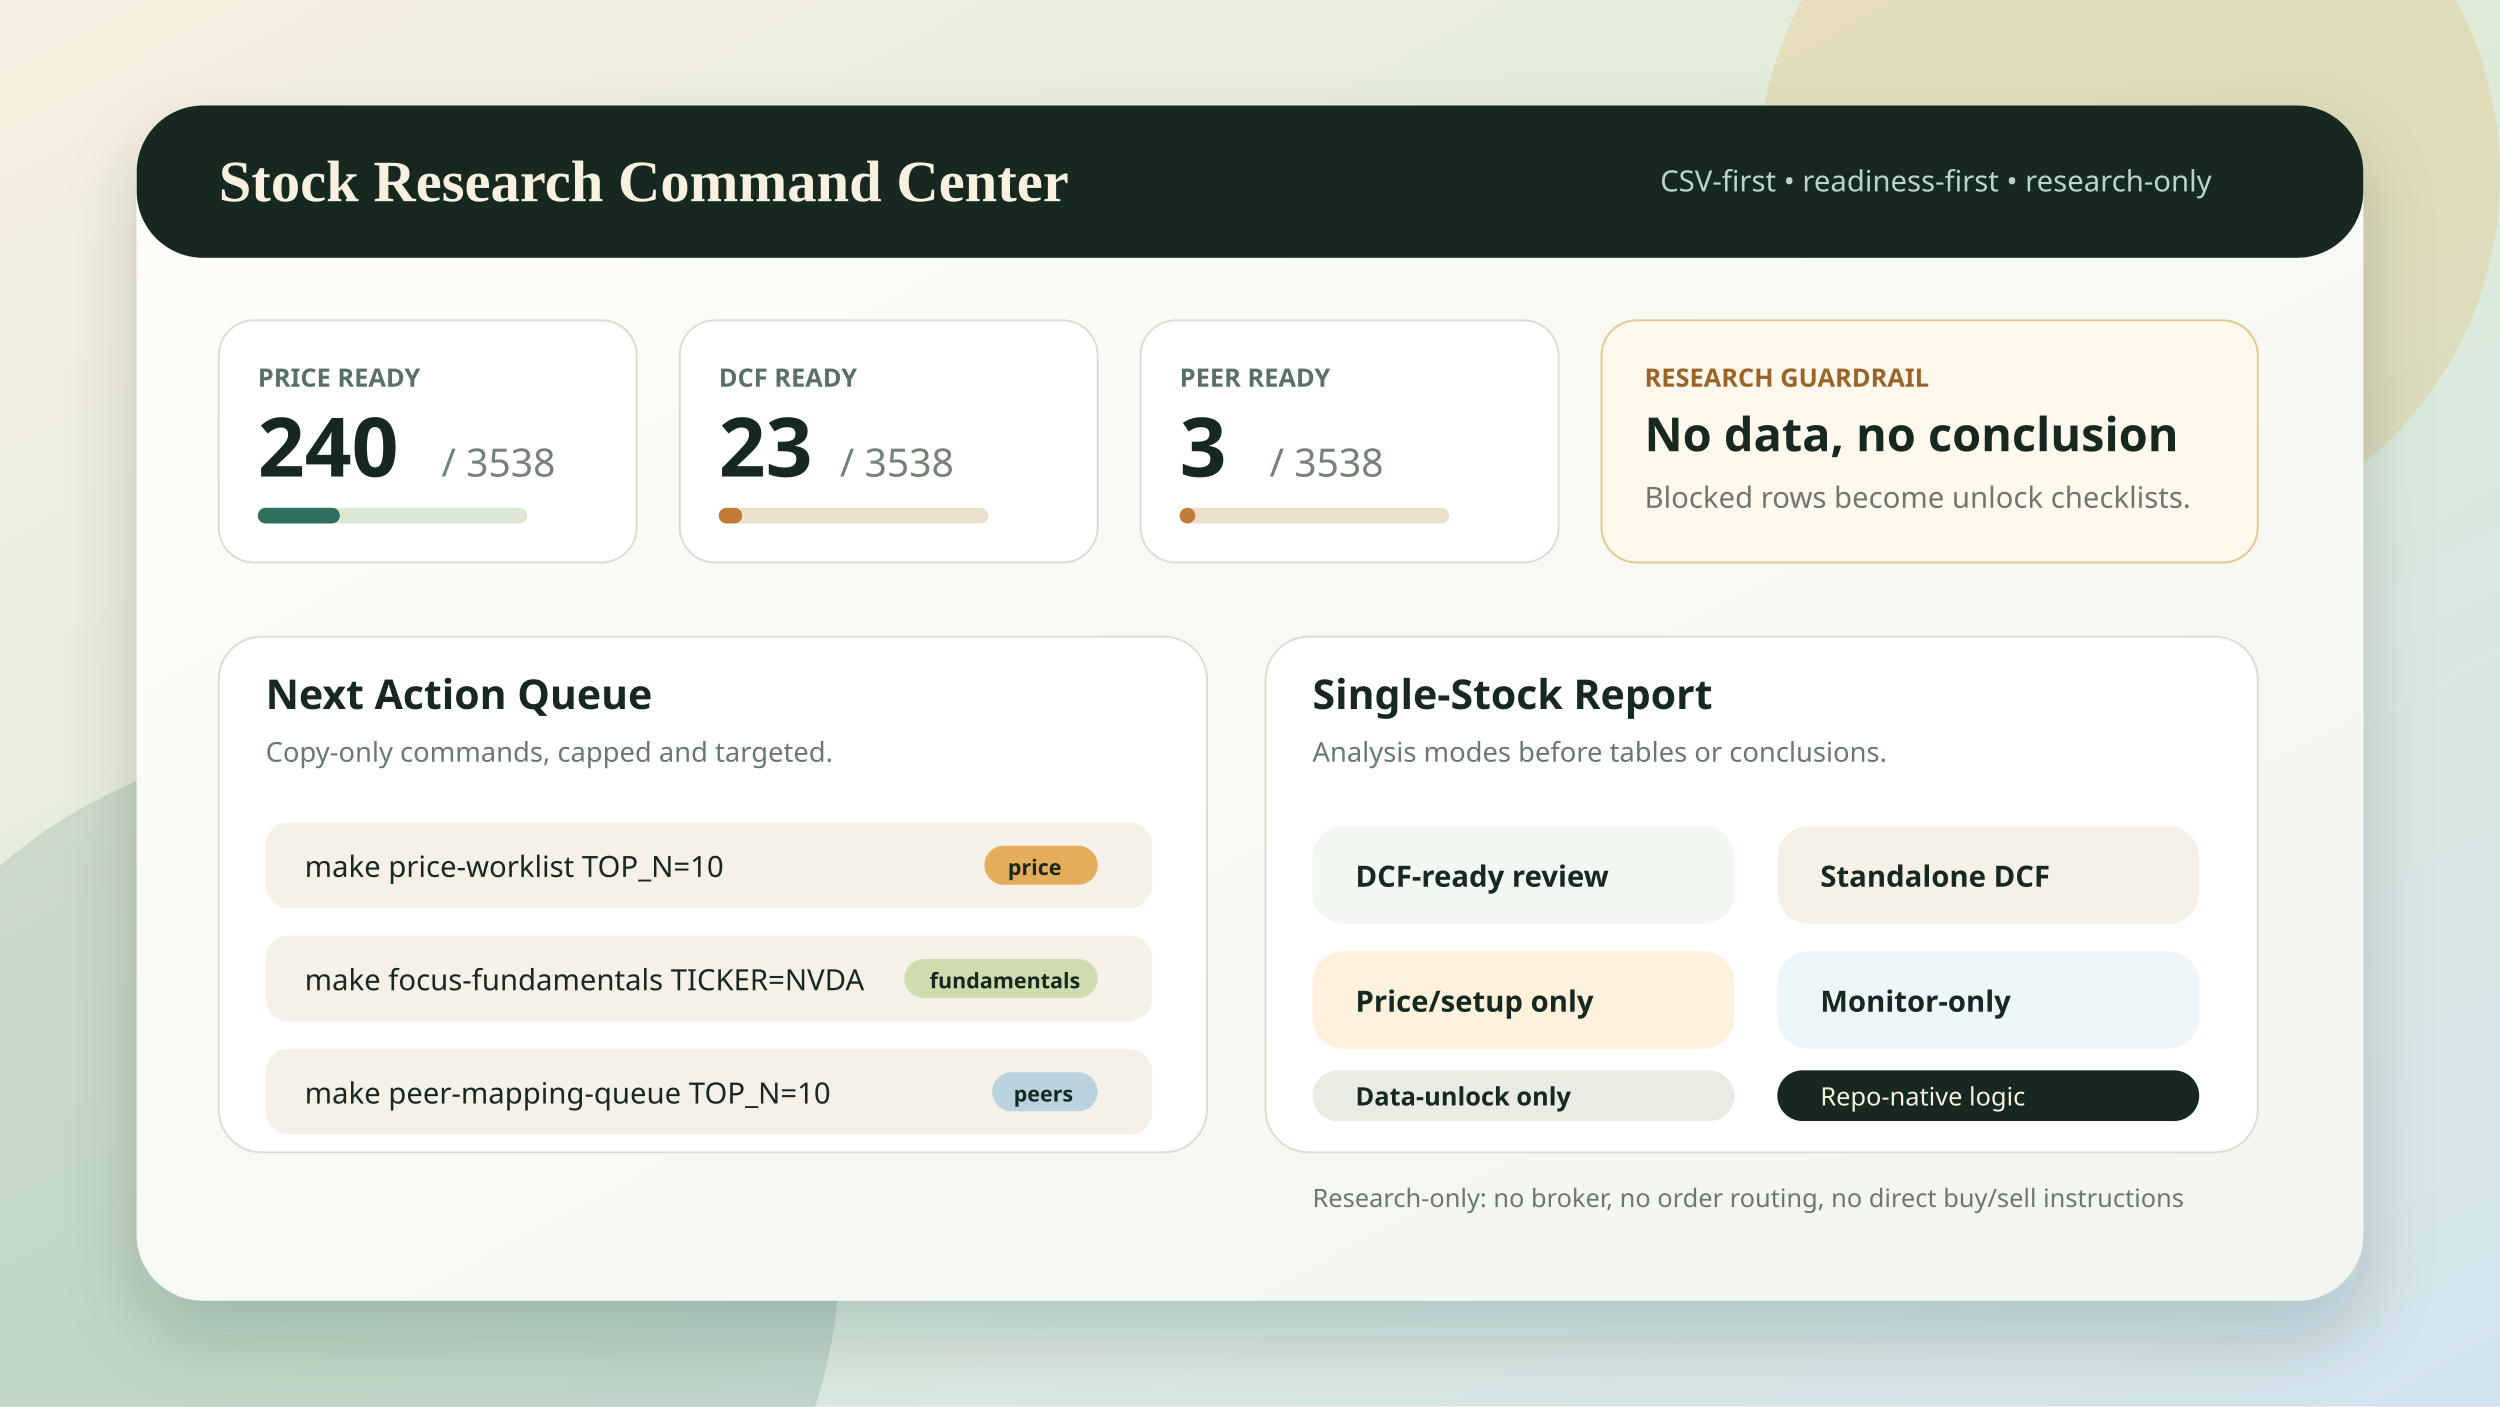
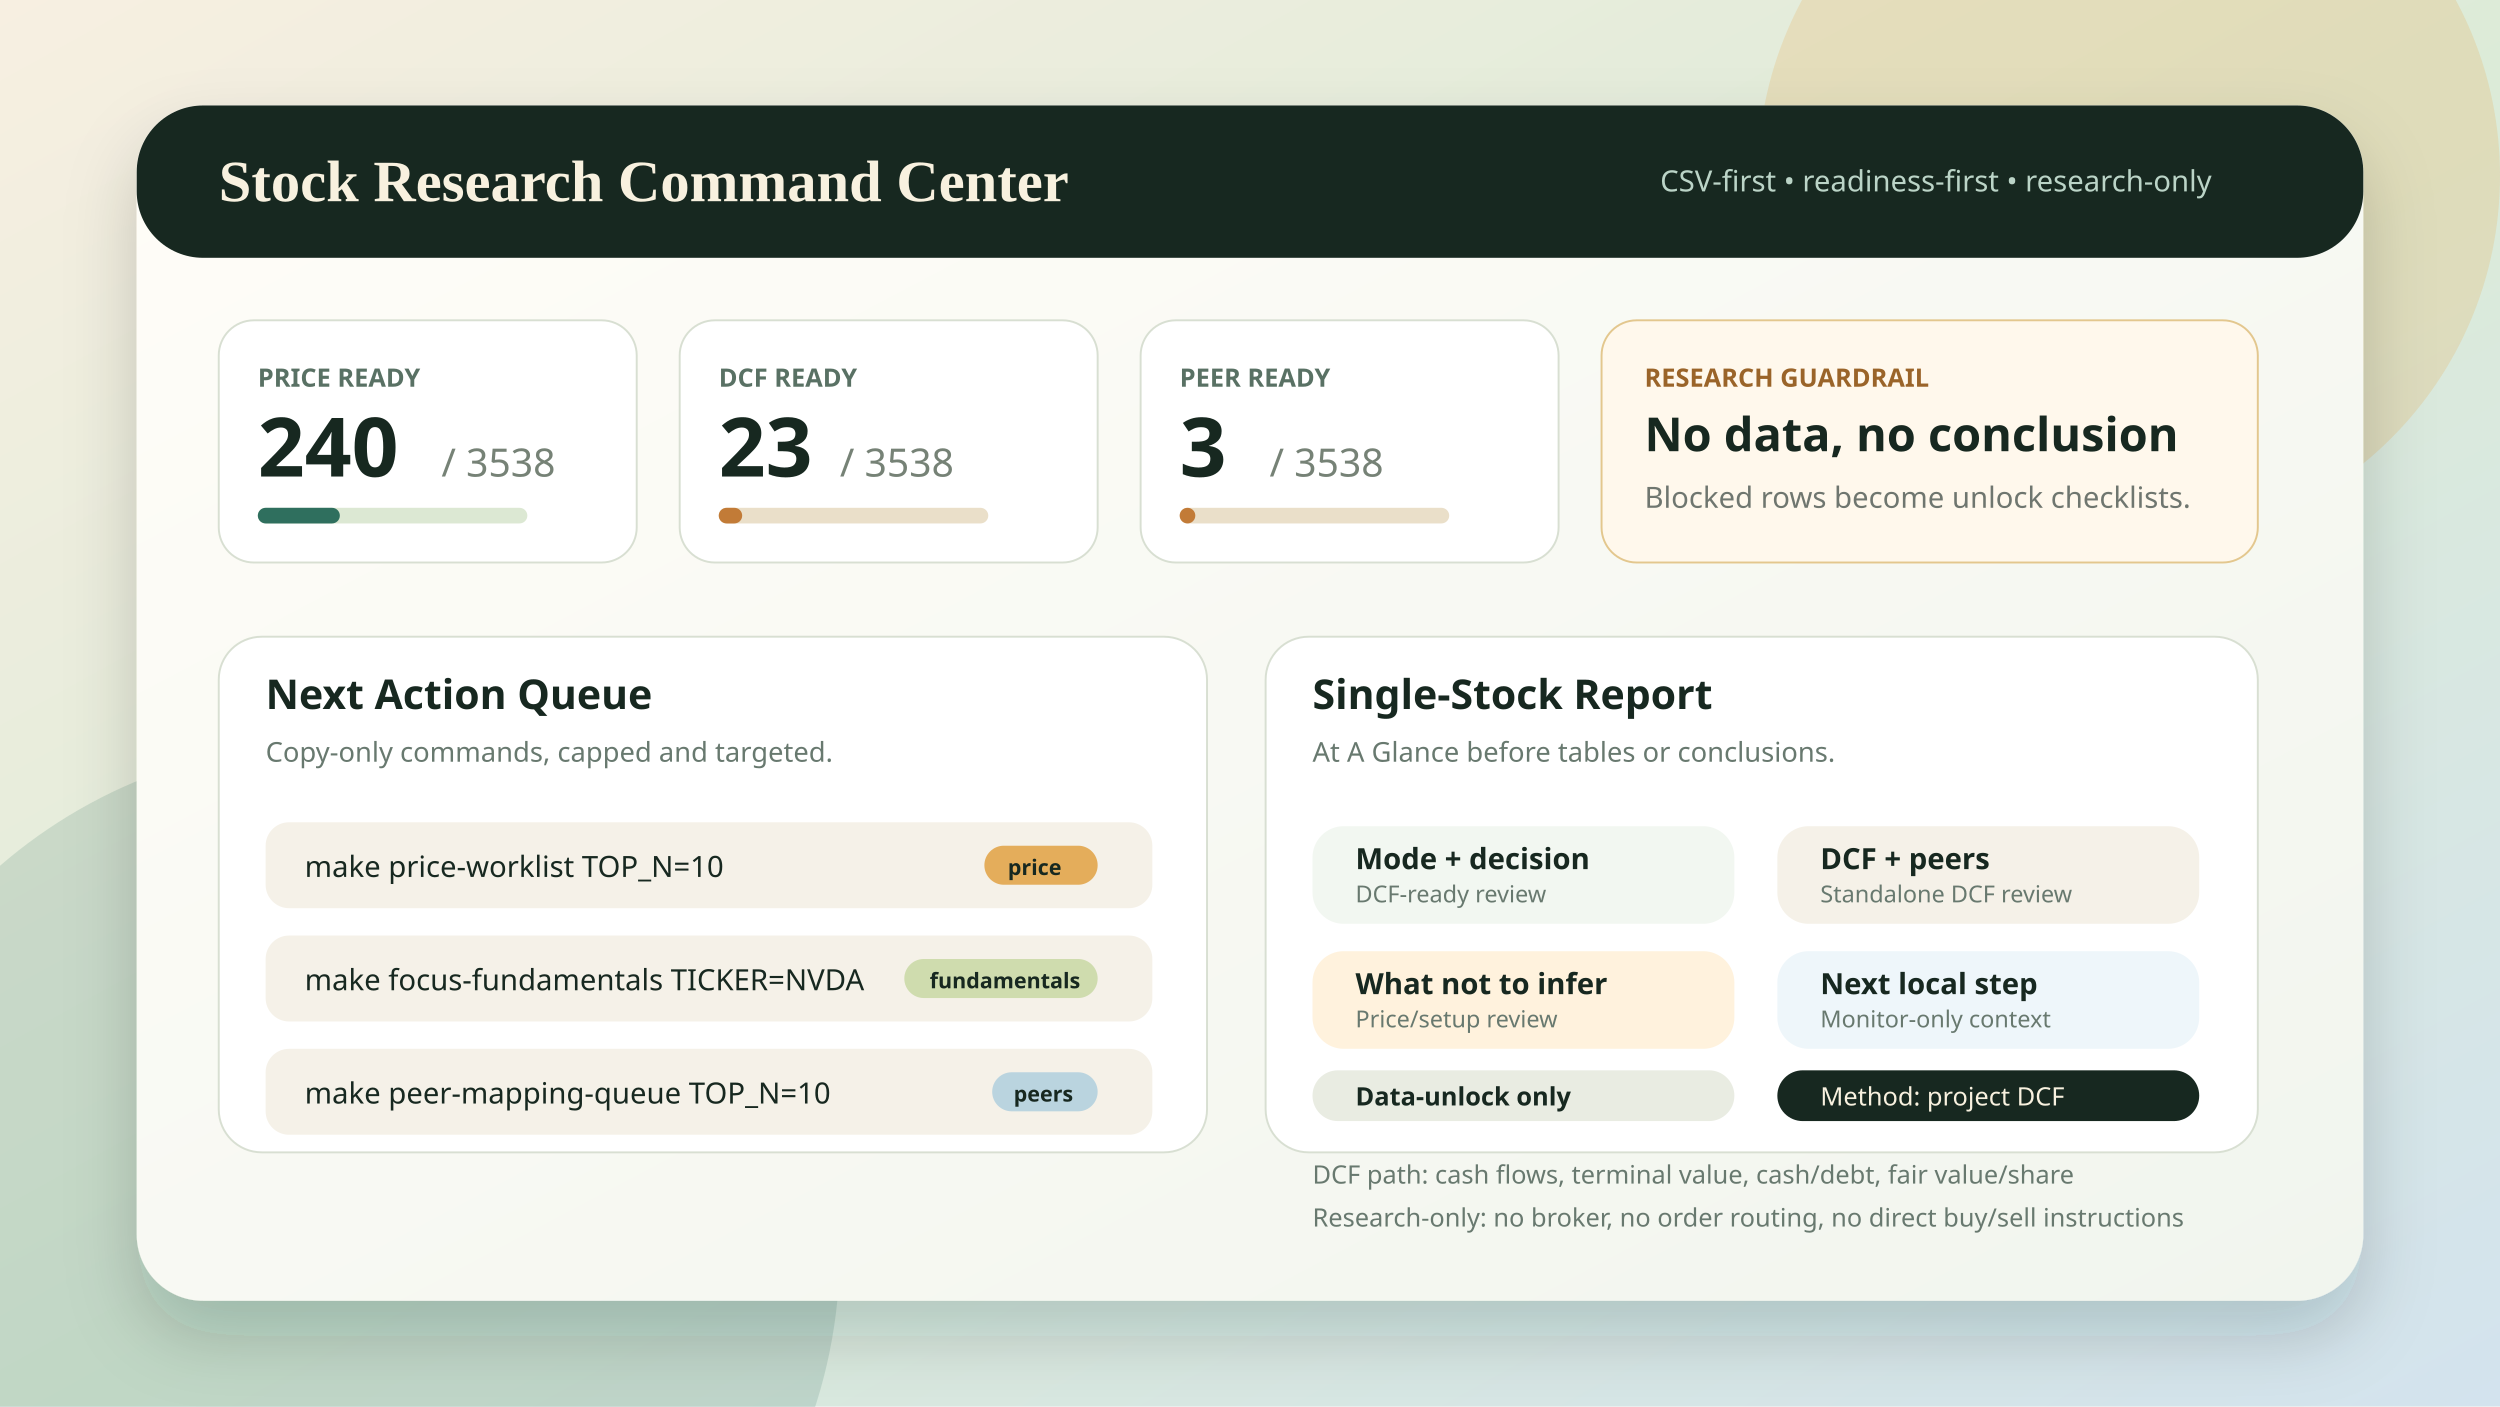
<svg xmlns="http://www.w3.org/2000/svg" width="1280" height="720" viewBox="0 0 1280 720" role="img" aria-labelledby="title desc">
  <defs>
    <linearGradient id="bg" x1="0" y1="0" x2="1" y2="1">
      <stop offset="0" stop-color="#f7efe1" />
      <stop offset="0.52" stop-color="#dcebd8" />
      <stop offset="1" stop-color="#d3e3ee" />
    </linearGradient>
    <linearGradient id="panel" x1="0" y1="0" x2="1" y2="1">
      <stop offset="0" stop-color="#fffdf8" />
      <stop offset="1" stop-color="#f1f5ee" />
    </linearGradient>
    <filter id="shadow" x="-20%" y="-20%" width="140%" height="140%">
      <feDropShadow dx="0" dy="18" stdDeviation="18" flood-color="#173024" flood-opacity="0.18" />
    </filter>
  </defs>
  <rect width="1280" height="720" fill="url(#bg)" />
  <circle cx="1090" cy="90" r="190" fill="#e6a84f" opacity="0.22" />
  <circle cx="170" cy="640" r="260" fill="#2f6f5e" opacity="0.16" />
  <rect x="70" y="54" width="1140" height="612" rx="34" fill="url(#panel)" filter="url(#shadow)" />
  <rect x="70" y="54" width="1140" height="78" rx="34" fill="#172820" />
  <text x="112" y="103" fill="#f8f1df" font-family="Georgia, 'Times New Roman', serif" font-size="30" font-weight="700">Stock Research Command Center</text>
  <text x="850" y="98" fill="#bbd4c7" font-family="Verdana, sans-serif" font-size="15">CSV-first • readiness-first • research-only</text>
  <g font-family="Verdana, sans-serif">
    <rect x="112" y="164" width="214" height="124" rx="18" fill="#ffffff" stroke="#d8dfd2" />
    <text x="132" y="198" fill="#597164" font-size="13" font-weight="700">PRICE READY</text>
    <text x="132" y="244" fill="#172820" font-size="42" font-weight="700">240</text>
    <text x="226" y="244" fill="#768276" font-size="20">/ 3538</text>
    <rect x="132" y="260" width="138" height="8" rx="4" fill="#dce8d3" />
    <rect x="132" y="260" width="42" height="8" rx="4" fill="#2f6f5e" />
    <rect x="348" y="164" width="214" height="124" rx="18" fill="#ffffff" stroke="#d8dfd2" />
    <text x="368" y="198" fill="#597164" font-size="13" font-weight="700">DCF READY</text>
    <text x="368" y="244" fill="#172820" font-size="42" font-weight="700">23</text>
    <text x="430" y="244" fill="#768276" font-size="20">/ 3538</text>
    <rect x="368" y="260" width="138" height="8" rx="4" fill="#eadfc9" />
    <rect x="368" y="260" width="12" height="8" rx="4" fill="#c27b37" />
    <rect x="584" y="164" width="214" height="124" rx="18" fill="#ffffff" stroke="#d8dfd2" />
    <text x="604" y="198" fill="#597164" font-size="13" font-weight="700">PEER READY</text>
    <text x="604" y="244" fill="#172820" font-size="42" font-weight="700">3</text>
    <text x="650" y="244" fill="#768276" font-size="20">/ 3538</text>
    <rect x="604" y="260" width="138" height="8" rx="4" fill="#eadfc9" />
    <rect x="604" y="260" width="8" height="8" rx="4" fill="#c27b37" />
    <rect x="820" y="164" width="336" height="124" rx="18" fill="#fff8ec" stroke="#e3c78e" />
    <text x="842" y="198" fill="#9a6429" font-size="13" font-weight="700">RESEARCH GUARDRAIL</text>
    <text x="842" y="231" fill="#172820" font-size="24" font-weight="700">No data, no conclusion</text>
    <text x="842" y="260" fill="#6f766f" font-size="15">Blocked rows become unlock checklists.</text>
  </g>
  <g font-family="Verdana, sans-serif">
    <rect x="112" y="326" width="506" height="264" rx="22" fill="#ffffff" stroke="#d8dfd2" />
    <text x="136" y="363" fill="#172820" font-size="21" font-weight="700">Next Action Queue</text>
    <text x="136" y="390" fill="#68796f" font-size="14">Copy-only commands, capped and targeted.</text>
    <rect x="136" y="421" width="454" height="44" rx="12" fill="#f5f1e8" />
    <text x="156" y="449" fill="#172820" font-size="15">make price-worklist TOP_N=10</text>
    <rect x="504" y="433" width="58" height="20" rx="10" fill="#e4ad5b" />
    <text x="516" y="448" fill="#172820" font-size="11" font-weight="700">price</text>
    <rect x="136" y="479" width="454" height="44" rx="12" fill="#f5f1e8" />
    <text x="156" y="507" fill="#172820" font-size="15">make focus-fundamentals TICKER=NVDA</text>
    <rect x="463" y="491" width="99" height="20" rx="10" fill="#cfdcae" />
    <text x="476" y="506" fill="#172820" font-size="11" font-weight="700">fundamentals</text>
    <rect x="136" y="537" width="454" height="44" rx="12" fill="#f5f1e8" />
    <text x="156" y="565" fill="#172820" font-size="15">make peer-mapping-queue TOP_N=10</text>
    <rect x="508" y="549" width="54" height="20" rx="10" fill="#bad4df" />
    <text x="519" y="564" fill="#172820" font-size="11" font-weight="700">peers</text>
    <rect x="648" y="326" width="508" height="264" rx="22" fill="#ffffff" stroke="#d8dfd2" />
    <text x="672" y="363" fill="#172820" font-size="21" font-weight="700">Single-Stock Report</text>
-     <text x="672" y="390" fill="#68796f" font-size="14">Analysis modes before tables or conclusions.</text>
+     <text x="672" y="390" fill="#68796f" font-size="14">At A Glance before tables or conclusions.</text>
    <rect x="672" y="423" width="216" height="50" rx="16" fill="#f2f7f1" />
-     <text x="694" y="454" fill="#172820" font-size="15" font-weight="700">DCF-ready review</text>
+     <text x="694" y="445" fill="#172820" font-size="15" font-weight="700">Mode + decision</text>
+     <text x="694" y="462" fill="#68796f" font-size="12">DCF-ready review</text>
    <rect x="910" y="423" width="216" height="50" rx="16" fill="#f5f1e8" />
-     <text x="932" y="454" fill="#172820" font-size="15" font-weight="700">Standalone DCF</text>
+     <text x="932" y="445" fill="#172820" font-size="15" font-weight="700">DCF + peers</text>
+     <text x="932" y="462" fill="#68796f" font-size="12">Standalone DCF review</text>
    <rect x="672" y="487" width="216" height="50" rx="16" fill="#fff2dd" />
-     <text x="694" y="518" fill="#172820" font-size="15" font-weight="700">Price/setup only</text>
+     <text x="694" y="509" fill="#172820" font-size="15" font-weight="700">What not to infer</text>
+     <text x="694" y="526" fill="#68796f" font-size="12">Price/setup review</text>
    <rect x="910" y="487" width="216" height="50" rx="16" fill="#eef6fa" />
-     <text x="932" y="518" fill="#172820" font-size="15" font-weight="700">Monitor-only</text>
+     <text x="932" y="509" fill="#172820" font-size="15" font-weight="700">Next local step</text>
+     <text x="932" y="526" fill="#68796f" font-size="12">Monitor-only context</text>
    <rect x="672" y="548" width="216" height="26" rx="13" fill="#e9ece2" />
    <text x="694" y="566" fill="#172820" font-size="13" font-weight="700">Data-unlock only</text>
    <rect x="910" y="548" width="216" height="26" rx="13" fill="#172820" />
-     <text x="932" y="566" fill="#f8f1df" font-size="13">Repo-native logic</text>
+     <text x="932" y="566" fill="#f8f1df" font-size="13">Method: project DCF</text>
  </g>
-   <text x="672" y="618" fill="#68796f" font-family="Verdana, sans-serif" font-size="13">Research-only: no broker, no order routing, no direct buy/sell instructions</text>
+   <text x="672" y="606" fill="#68796f" font-family="Verdana, sans-serif" font-size="13">DCF path: cash flows, terminal value, cash/debt, fair value/share</text>
+   <text x="672" y="628" fill="#68796f" font-family="Verdana, sans-serif" font-size="13">Research-only: no broker, no order routing, no direct buy/sell instructions</text>
</svg>
